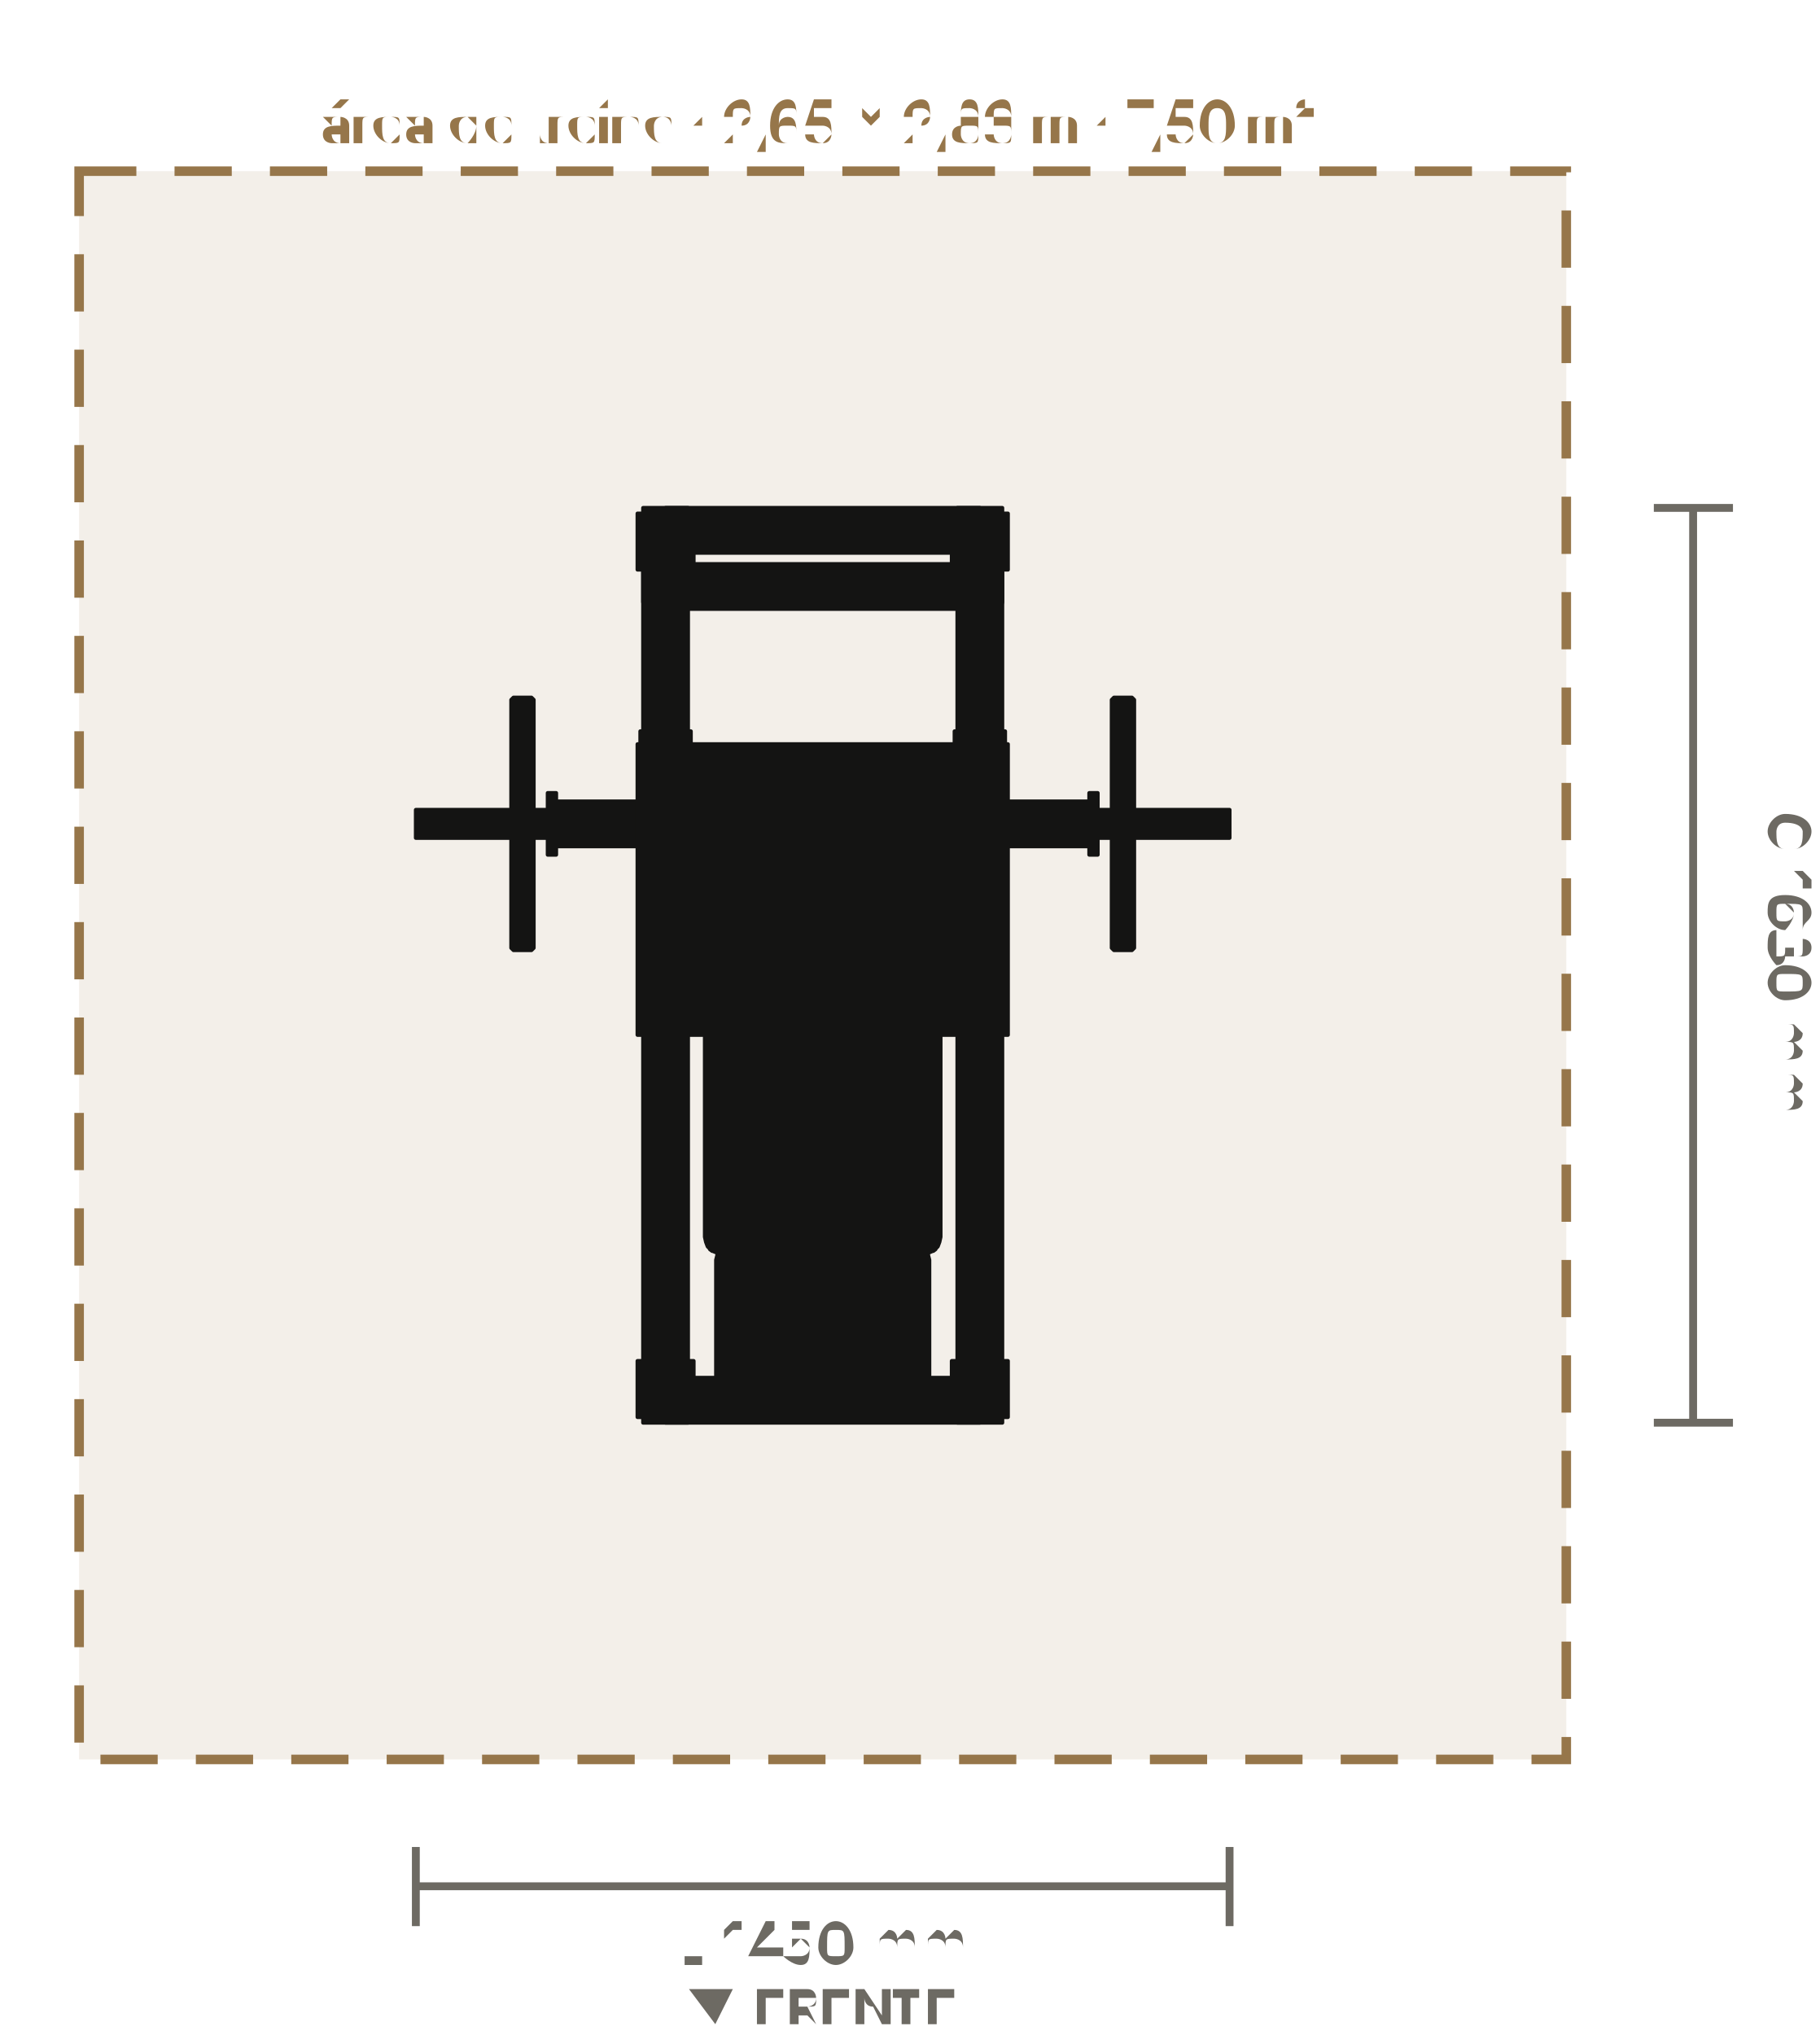
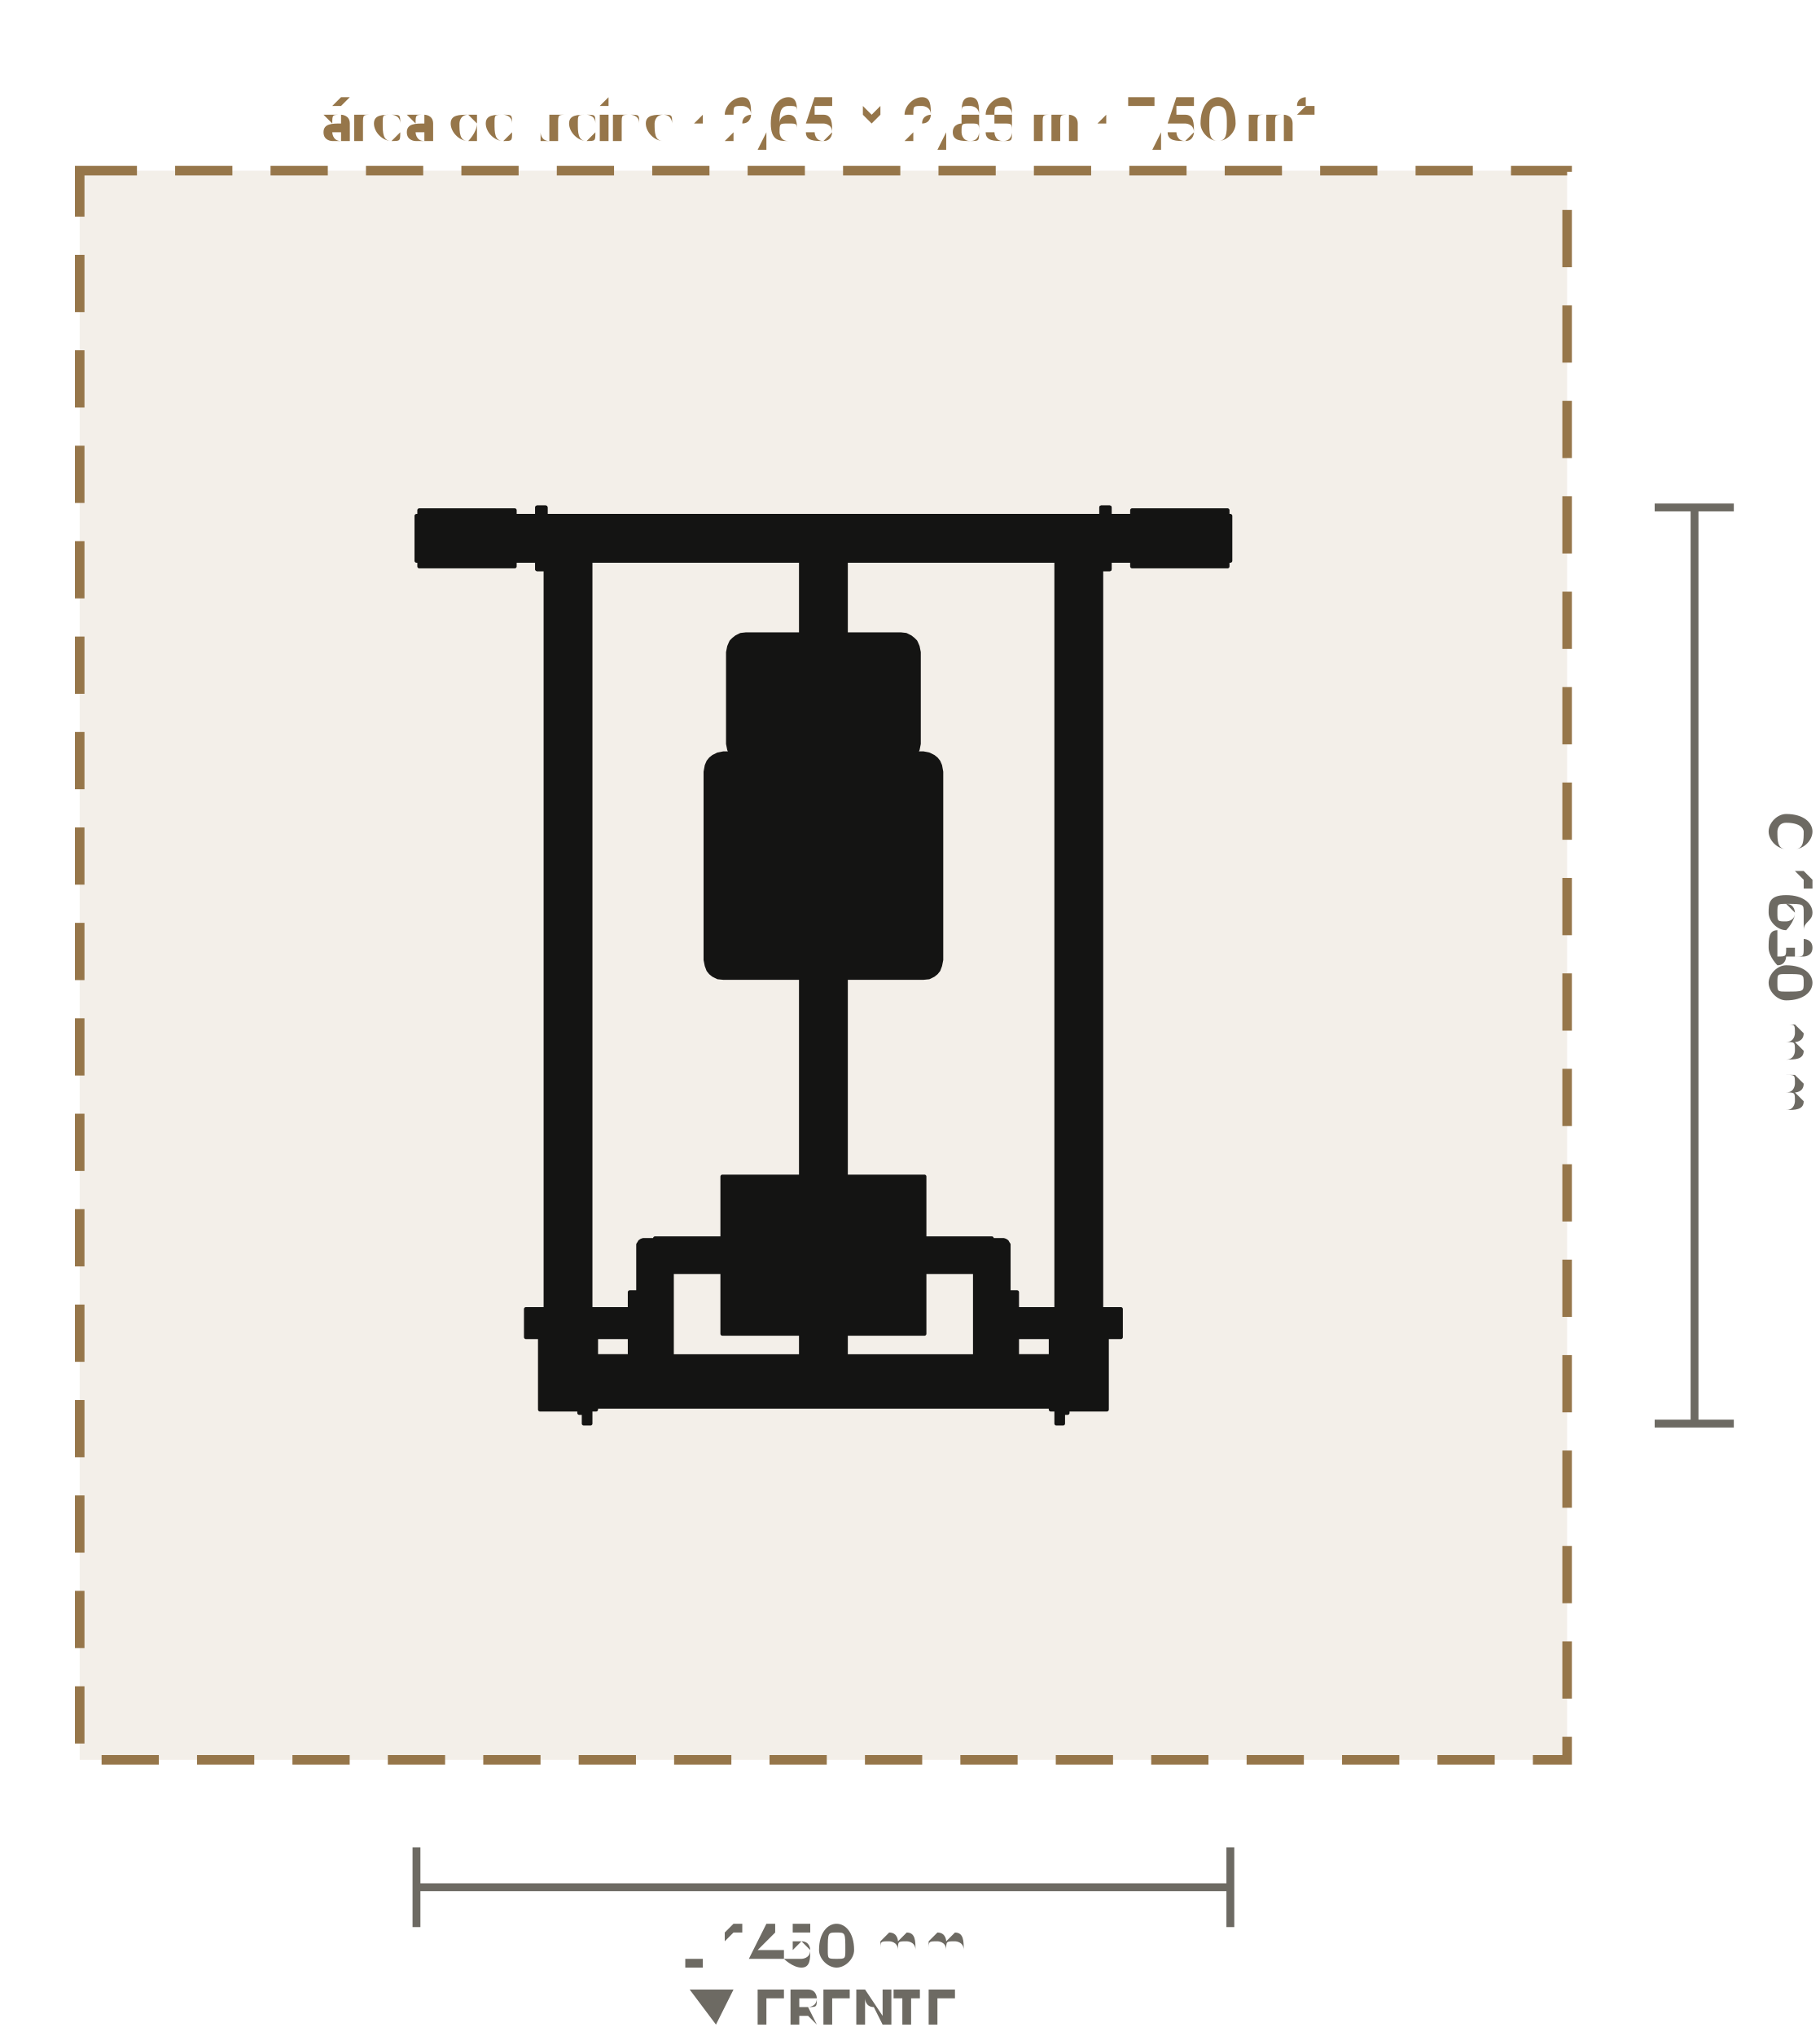
- <svg xmlns="http://www.w3.org/2000/svg" viewBox="-1.466 -1.72 3.242 3.626" role="img" aria-label="Planta do Panturrilha Horizontal (LD-A026): 1450 × 1630 mm, com 60 cm de área de treino em volta" data-equipment="LD-A026" data-unit="m">
-   <rect class="eq-zone" x="-1.325" y="-1.415" width="2.65" height="2.83" style="fill:#96764a;fill-opacity:.12;stroke:#96764a;stroke-width:0.017;stroke-dasharray:0.102 0.068" />
-   <text class="eq-zone-label" x="0" y="-1.466" style="font-family:Barlow,Inter,Arial,sans-serif;font-size:0.097px;fill:#96764a;text-anchor:middle">área de treino · 2,65 × 2,83 m · 7,50 m²</text>
+ <svg xmlns="http://www.w3.org/2000/svg" viewBox="-1.467 -1.72 3.242 3.627" role="img" aria-label="Planta do Panturrilha Horizontal (LD-A026): 1450 × 1631 mm, com 60 cm de área de treino em volta" data-equipment="LD-A026" data-unit="m">
+   <rect class="eq-zone" x="-1.325" y="-1.416" width="2.65" height="2.831" style="fill:#96764a;fill-opacity:.12;stroke:#96764a;stroke-width:0.017;stroke-dasharray:0.102 0.068" />
+   <text class="eq-zone-label" x="0" y="-1.467" style="font-family:Barlow,Inter,Arial,sans-serif;font-size:0.097px;fill:#96764a;text-anchor:middle">área de treino · 2,65 × 2,83 m · 7,50 m²</text>
  <g class="eq-parts">
-     <polygon class="eq-part" points="-0.32,-0.815 -0.24,-0.815 -0.24,0.815 -0.32,0.815" style="fill:#141413;stroke:#141413;stroke-width:0.007;stroke-linejoin:round" />
-     <polygon class="eq-part" points="-0.33,-0.805 -0.23,-0.805 -0.23,-0.705 -0.33,-0.705" style="fill:#141413;stroke:#141413;stroke-width:0.007;stroke-linejoin:round" />
-     <polygon class="eq-part" points="-0.33,0.705 -0.23,0.705 -0.23,0.805 -0.33,0.805" style="fill:#141413;stroke:#141413;stroke-width:0.007;stroke-linejoin:round" />
-     <polygon class="eq-part" points="0.24,-0.815 0.32,-0.815 0.32,0.815 0.24,0.815" style="fill:#141413;stroke:#141413;stroke-width:0.007;stroke-linejoin:round" />
-     <polygon class="eq-part" points="0.23,-0.805 0.33,-0.805 0.33,-0.705 0.23,-0.705" style="fill:#141413;stroke:#141413;stroke-width:0.007;stroke-linejoin:round" />
-     <polygon class="eq-part" points="0.23,0.705 0.33,0.705 0.33,0.805 0.23,0.805" style="fill:#141413;stroke:#141413;stroke-width:0.007;stroke-linejoin:round" />
-     <polygon class="eq-part" points="-0.28,-0.815 0.28,-0.815 0.28,-0.735 -0.28,-0.735" style="fill:#141413;stroke:#141413;stroke-width:0.007;stroke-linejoin:round" />
-     <polygon class="eq-part" points="-0.28,0.735 0.28,0.735 0.28,0.815 -0.28,0.815" style="fill:#141413;stroke:#141413;stroke-width:0.007;stroke-linejoin:round" />
-     <polygon class="eq-part" points="-0.28,-0.215 0.28,-0.215 0.28,-0.135 -0.28,-0.135" style="fill:#141413;stroke:#141413;stroke-width:0.007;stroke-linejoin:round" />
-     <polygon class="eq-part" points="-0.32,-0.203 -0.32,-0.206 -0.318,-0.209 -0.317,-0.211 -0.314,-0.213 -0.311,-0.215 -0.308,-0.215 -0.252,-0.215 -0.249,-0.215 -0.246,-0.213 -0.243,-0.211 -0.242,-0.209 -0.24,-0.206 -0.24,-0.203 -0.24,-0.147 -0.24,-0.144 -0.242,-0.141 -0.243,-0.139 -0.246,-0.137 -0.249,-0.135 -0.252,-0.135 -0.308,-0.135 -0.311,-0.135 -0.314,-0.137 -0.317,-0.139 -0.318,-0.141 -0.32,-0.144 -0.32,-0.147" style="fill:#141413;stroke:#141413;stroke-width:0.007;stroke-linejoin:round" />
-     <polygon class="eq-part" points="-0.307,-0.675 -0.307,-0.681 -0.304,-0.688 -0.299,-0.693 -0.294,-0.697 -0.287,-0.699 -0.28,-0.7 -0.273,-0.699 -0.266,-0.697 -0.261,-0.693 -0.256,-0.688 -0.253,-0.681 -0.253,-0.675 -0.253,-0.175 -0.253,-0.169 -0.256,-0.163 -0.261,-0.157 -0.266,-0.153 -0.273,-0.151 -0.28,-0.15 -0.287,-0.151 -0.294,-0.153 -0.299,-0.157 -0.304,-0.163 -0.307,-0.169 -0.307,-0.175" style="fill:#141413;stroke:#141413;stroke-width:0.007;stroke-linejoin:round" />
-     <polygon class="eq-part" points="-0.305,-0.437 -0.305,-0.44 -0.303,-0.443 -0.301,-0.446 -0.299,-0.447 -0.296,-0.449 -0.293,-0.449 -0.267,-0.449 -0.264,-0.449 -0.261,-0.447 -0.259,-0.446 -0.257,-0.443 -0.255,-0.44 -0.255,-0.437 -0.255,-0.163 -0.255,-0.16 -0.257,-0.157 -0.259,-0.154 -0.261,-0.153 -0.264,-0.151 -0.267,-0.151 -0.293,-0.151 -0.296,-0.151 -0.299,-0.153 -0.301,-0.154 -0.303,-0.157 -0.305,-0.16 -0.305,-0.163" style="fill:#141413;stroke:#141413;stroke-width:0.007;stroke-linejoin:round" />
-     <polygon class="eq-part" points="0.24,-0.203 0.24,-0.206 0.242,-0.209 0.243,-0.211 0.246,-0.213 0.249,-0.215 0.252,-0.215 0.308,-0.215 0.311,-0.215 0.314,-0.213 0.317,-0.211 0.318,-0.209 0.32,-0.206 0.32,-0.203 0.32,-0.147 0.32,-0.144 0.318,-0.141 0.317,-0.139 0.314,-0.137 0.311,-0.135 0.308,-0.135 0.252,-0.135 0.249,-0.135 0.246,-0.137 0.243,-0.139 0.242,-0.141 0.24,-0.144 0.24,-0.147" style="fill:#141413;stroke:#141413;stroke-width:0.007;stroke-linejoin:round" />
-     <polygon class="eq-part" points="0.253,-0.675 0.253,-0.681 0.256,-0.688 0.261,-0.693 0.266,-0.697 0.273,-0.699 0.28,-0.7 0.287,-0.699 0.294,-0.697 0.299,-0.693 0.304,-0.688 0.307,-0.681 0.307,-0.675 0.307,-0.175 0.307,-0.169 0.304,-0.163 0.299,-0.157 0.294,-0.153 0.287,-0.151 0.28,-0.15 0.273,-0.151 0.266,-0.153 0.261,-0.157 0.256,-0.163 0.253,-0.169 0.253,-0.175" style="fill:#141413;stroke:#141413;stroke-width:0.007;stroke-linejoin:round" />
-     <polygon class="eq-part" points="0.255,-0.437 0.255,-0.44 0.257,-0.443 0.259,-0.446 0.261,-0.447 0.264,-0.449 0.267,-0.449 0.293,-0.449 0.296,-0.449 0.299,-0.447 0.301,-0.446 0.303,-0.443 0.305,-0.44 0.305,-0.437 0.305,-0.163 0.305,-0.16 0.303,-0.157 0.301,-0.154 0.299,-0.153 0.296,-0.151 0.293,-0.151 0.267,-0.151 0.264,-0.151 0.261,-0.153 0.259,-0.154 0.257,-0.157 0.255,-0.16 0.255,-0.163" style="fill:#141413;stroke:#141413;stroke-width:0.007;stroke-linejoin:round" />
-     <polygon class="eq-part" points="-0.32,-0.703 -0.318,-0.709 -0.314,-0.713 -0.308,-0.715 0.308,-0.715 0.314,-0.713 0.318,-0.709 0.32,-0.703 0.32,-0.647 0.318,-0.641 0.314,-0.637 0.308,-0.635 -0.308,-0.635 -0.314,-0.637 -0.318,-0.641 -0.32,-0.647" style="fill:#141413;stroke:#141413;stroke-width:0.007;stroke-linejoin:round" />
-     <polygon class="eq-part" points="-0.475,-0.292 0.475,-0.292 0.475,-0.212 -0.475,-0.212" style="fill:#141413;stroke:#141413;stroke-width:0.007;stroke-linejoin:round" />
-     <polygon class="eq-part" points="-0.325,-0.417 -0.235,-0.417 -0.235,-0.233 -0.325,-0.233" style="fill:#141413;stroke:#141413;stroke-width:0.007;stroke-linejoin:round" />
-     <polygon class="eq-part" points="-0.49,-0.307 -0.475,-0.307 -0.475,-0.197 -0.49,-0.197" style="fill:#141413;stroke:#141413;stroke-width:0.007;stroke-linejoin:round" />
-     <polygon class="eq-part" points="-0.725,-0.277 -0.49,-0.277 -0.49,-0.227 -0.725,-0.227" style="fill:#141413;stroke:#141413;stroke-width:0.007;stroke-linejoin:round" />
-     <polygon class="eq-part" points="-0.555,-0.473 -0.551,-0.477 -0.519,-0.477 -0.515,-0.473 -0.515,-0.031 -0.519,-0.027 -0.551,-0.027 -0.555,-0.031" style="fill:#141413;stroke:#141413;stroke-width:0.007;stroke-linejoin:round" />
-     <polygon class="eq-part" points="0.235,-0.417 0.325,-0.417 0.325,-0.233 0.235,-0.233" style="fill:#141413;stroke:#141413;stroke-width:0.007;stroke-linejoin:round" />
-     <polygon class="eq-part" points="0.475,-0.307 0.49,-0.307 0.49,-0.197 0.475,-0.197" style="fill:#141413;stroke:#141413;stroke-width:0.007;stroke-linejoin:round" />
-     <polygon class="eq-part" points="0.49,-0.277 0.725,-0.277 0.725,-0.227 0.49,-0.227" style="fill:#141413;stroke:#141413;stroke-width:0.007;stroke-linejoin:round" />
-     <polygon class="eq-part" points="0.515,-0.473 0.519,-0.477 0.551,-0.477 0.555,-0.473 0.555,-0.031 0.551,-0.027 0.519,-0.027 0.515,-0.031" style="fill:#141413;stroke:#141413;stroke-width:0.007;stroke-linejoin:round" />
-     <polygon class="eq-part" points="-0.33,-0.394 0.33,-0.394 0.33,0.124 -0.33,0.124" style="fill:#141413;stroke:#141413;stroke-width:0.007;stroke-linejoin:round" />
-     <polygon class="eq-part" points="-0.03,-0.26 -0.03,-0.261 -0.028,-0.263 -0.026,-0.264 -0.024,-0.264 -0.021,-0.265 -0.018,-0.265 0.018,-0.265 0.021,-0.265 0.024,-0.264 0.026,-0.264 0.028,-0.263 0.03,-0.261 0.03,-0.26 0.03,-0.145 0.03,-0.144 0.028,-0.142 0.026,-0.141 0.024,-0.141 0.021,-0.14 0.018,-0.14 -0.018,-0.14 -0.021,-0.14 -0.024,-0.141 -0.026,-0.141 -0.028,-0.142 -0.03,-0.144 -0.03,-0.145" style="fill:#141413;stroke:#141413;stroke-width:0.007;stroke-linejoin:round" />
-     <polygon class="eq-part" points="-0.21,0.126 -0.208,0.117 -0.205,0.109 -0.201,0.105 -0.201,0.104 -0.197,0.101 -0.196,0.101 -0.189,0.098 -0.18,0.096 0.18,0.096 0.189,0.098 0.196,0.101 0.197,0.101 0.201,0.104 0.201,0.105 0.205,0.109 0.208,0.117 0.21,0.126 0.21,0.484 0.208,0.493 0.205,0.501 0.201,0.505 0.201,0.506 0.197,0.509 0.196,0.509 0.189,0.512 0.18,0.514 -0.18,0.514 -0.189,0.512 -0.196,0.509 -0.197,0.509 -0.201,0.506 -0.201,0.505 -0.205,0.501 -0.208,0.493 -0.21,0.484" style="fill:#141413;stroke:#141413;stroke-width:0.007;stroke-linejoin:round" />
-     <polygon class="eq-part" points="-0.04,0.277 -0.04,0.274 -0.038,0.271 -0.036,0.269 -0.034,0.267 -0.031,0.265 -0.028,0.265 0.028,0.265 0.031,0.265 0.034,0.267 0.036,0.269 0.038,0.271 0.04,0.274 0.04,0.277 0.04,0.333 0.04,0.336 0.038,0.339 0.036,0.342 0.034,0.343 0.031,0.345 0.028,0.345 -0.028,0.345 -0.031,0.345 -0.034,0.343 -0.036,0.342 -0.038,0.339 -0.04,0.336 -0.04,0.333" style="fill:#141413;stroke:#141413;stroke-width:0.007;stroke-linejoin:round" />
-     <polygon class="eq-part" points="-0.288,0.205 -0.252,0.205 -0.252,0.385 -0.288,0.385" style="fill:#141413;stroke:#141413;stroke-width:0.007;stroke-linejoin:round" />
-     <polygon class="eq-part" points="0.252,0.205 0.288,0.205 0.288,0.385 0.252,0.385" style="fill:#141413;stroke:#141413;stroke-width:0.007;stroke-linejoin:round" />
-     <polygon class="eq-part" points="-0.19,0.525 -0.188,0.517 -0.187,0.512 -0.184,0.506 -0.181,0.503 -0.178,0.5 -0.173,0.497 -0.166,0.494 -0.158,0.493 0.158,0.493 0.166,0.494 0.173,0.497 0.178,0.5 0.181,0.503 0.184,0.506 0.187,0.512 0.188,0.517 0.19,0.525 0.19,0.745 0.188,0.753 0.187,0.758 0.184,0.764 0.181,0.766 0.178,0.769 0.173,0.773 0.166,0.776 0.158,0.777 -0.158,0.777 -0.166,0.776 -0.173,0.773 -0.178,0.769 -0.181,0.766 -0.184,0.764 -0.187,0.758 -0.188,0.753 -0.19,0.745" style="fill:#141413;stroke:#141413;stroke-width:0.007;stroke-linejoin:round" />
-     <polygon class="eq-part" points="-0.04,0.58 -0.04,0.577 -0.038,0.574 -0.036,0.572 -0.034,0.57 -0.031,0.568 -0.028,0.568 0.028,0.568 0.031,0.568 0.034,0.57 0.036,0.572 0.038,0.574 0.04,0.577 0.04,0.58 0.04,0.643 0.04,0.646 0.038,0.649 0.036,0.651 0.034,0.653 0.031,0.655 0.028,0.655 -0.028,0.655 -0.031,0.655 -0.034,0.653 -0.036,0.651 -0.038,0.649 -0.04,0.646 -0.04,0.643" style="fill:#141413;stroke:#141413;stroke-width:0.007;stroke-linejoin:round" />
+     <polygon class="eq-part" points="-0.495,-0.801 -0.415,-0.801 -0.415,0.786 -0.495,0.786" style="fill:#141413;stroke:#141413;stroke-width:0.007;stroke-linejoin:round" />
+     <polygon class="eq-part" points="-0.72,-0.811 -0.55,-0.811 -0.55,-0.711 -0.72,-0.711" style="fill:#141413;stroke:#141413;stroke-width:0.007;stroke-linejoin:round" />
+     <polygon class="eq-part" points="-0.505,0.621 -0.405,0.621 -0.405,0.791 -0.505,0.791" style="fill:#141413;stroke:#141413;stroke-width:0.007;stroke-linejoin:round" />
+     <polygon class="eq-part" points="0.415,-0.801 0.495,-0.801 0.495,0.786 0.415,0.786" style="fill:#141413;stroke:#141413;stroke-width:0.007;stroke-linejoin:round" />
+     <polygon class="eq-part" points="0.55,-0.811 0.72,-0.811 0.72,-0.711 0.55,-0.711" style="fill:#141413;stroke:#141413;stroke-width:0.007;stroke-linejoin:round" />
+     <polygon class="eq-part" points="0.405,0.621 0.505,0.621 0.505,0.791 0.405,0.791" style="fill:#141413;stroke:#141413;stroke-width:0.007;stroke-linejoin:round" />
+     <polygon class="eq-part" points="-0.725,-0.801 0.725,-0.801 0.725,-0.721 -0.725,-0.721" style="fill:#141413;stroke:#141413;stroke-width:0.007;stroke-linejoin:round" />
+     <polygon class="eq-part" points="-0.455,0.706 0.455,0.706 0.455,0.786 -0.455,0.786" style="fill:#141413;stroke:#141413;stroke-width:0.007;stroke-linejoin:round" />
+     <polygon class="eq-part" points="-0.04,-0.761 0.04,-0.761 0.04,0.746 -0.04,0.746" style="fill:#141413;stroke:#141413;stroke-width:0.007;stroke-linejoin:round" />
+     <polygon class="eq-part" points="-0.035,-0.201 -0.035,-0.204 -0.033,-0.207 -0.032,-0.209 -0.029,-0.211 -0.026,-0.212 -0.023,-0.213 0.023,-0.213 0.026,-0.212 0.029,-0.211 0.032,-0.209 0.033,-0.207 0.035,-0.204 0.035,-0.201 0.035,-0.155 0.035,-0.152 0.033,-0.149 0.032,-0.146 0.029,-0.144 0.026,-0.143 0.023,-0.143 -0.023,-0.143 -0.026,-0.143 -0.029,-0.144 -0.032,-0.146 -0.033,-0.149 -0.035,-0.152 -0.035,-0.155" style="fill:#141413;stroke:#141413;stroke-width:0.007;stroke-linejoin:round" />
+     <polygon class="eq-part" points="0.035,-0.2 0.047,-0.2 0.047,-0.155 0.035,-0.155" style="fill:#141413;stroke:#141413;stroke-width:0.007;stroke-linejoin:round" />
+     <polygon class="eq-part" points="0.033,-0.178 0.033,-0.18 0.033,-0.181 0.033,-0.183 0.034,-0.184 0.034,-0.185 0.035,-0.185 0.115,-0.185 0.116,-0.185 0.116,-0.184 0.117,-0.183 0.117,-0.181 0.117,-0.18 0.117,-0.178 0.117,-0.176 0.117,-0.174 0.117,-0.173 0.116,-0.172 0.116,-0.171 0.115,-0.171 0.035,-0.171 0.034,-0.171 0.034,-0.172 0.033,-0.173 0.033,-0.174 0.033,-0.176" style="fill:#141413;stroke:#141413;stroke-width:0.007;stroke-linejoin:round" />
+     <polygon class="eq-part" points="-0.21,-0.345 -0.208,-0.356 -0.205,-0.363 -0.201,-0.368 -0.196,-0.372 -0.188,-0.376 -0.178,-0.378 0.178,-0.378 0.188,-0.376 0.196,-0.372 0.201,-0.368 0.205,-0.363 0.208,-0.356 0.21,-0.345 0.21,-0.01 0.208,0 0.205,0.008 0.201,0.013 0.196,0.017 0.188,0.021 0.178,0.022 -0.178,0.022 -0.188,0.021 -0.196,0.017 -0.201,0.013 -0.205,0.008 -0.208,0 -0.21,-0.01" style="fill:#141413;stroke:#141413;stroke-width:0.007;stroke-linejoin:round" />
+     <polygon class="eq-part" points="-0.17,-0.558 -0.168,-0.568 -0.165,-0.575 -0.164,-0.577 -0.16,-0.581 -0.155,-0.585 -0.147,-0.589 -0.138,-0.59 0.138,-0.59 0.147,-0.589 0.155,-0.585 0.16,-0.581 0.164,-0.577 0.165,-0.575 0.168,-0.568 0.17,-0.558 0.17,-0.395 0.168,-0.385 0.165,-0.378 0.164,-0.376 0.16,-0.372 0.155,-0.368 0.147,-0.364 0.138,-0.363 -0.138,-0.363 -0.147,-0.364 -0.155,-0.368 -0.16,-0.372 -0.164,-0.376 -0.165,-0.378 -0.168,-0.385 -0.17,-0.395" style="fill:#141413;stroke:#141413;stroke-width:0.007;stroke-linejoin:round" />
+     <polygon class="eq-part" points="-0.03,-0.59 -0.028,-0.596 -0.024,-0.601 -0.018,-0.602 0.018,-0.602 0.024,-0.601 0.028,-0.596 0.03,-0.59 0.03,-0.44 0.028,-0.434 0.024,-0.429 0.018,-0.428 -0.018,-0.428 -0.024,-0.429 -0.028,-0.434 -0.03,-0.44" style="fill:#141413;stroke:#141413;stroke-width:0.007;stroke-linejoin:round" />
+     <polygon class="eq-part" points="-0.04,0.696 0.04,0.696 0.04,0.776 -0.04,0.776" style="fill:#141413;stroke:#141413;stroke-width:0.007;stroke-linejoin:round" />
+     <polygon class="eq-part" points="0.27,0.499 0.27,0.497 0.272,0.494 0.274,0.492 0.276,0.49 0.279,0.489 0.282,0.489 0.318,0.489 0.321,0.489 0.324,0.49 0.327,0.492 0.328,0.494 0.33,0.497 0.33,0.499 0.33,0.752 0.33,0.754 0.328,0.757 0.327,0.759 0.324,0.761 0.321,0.762 0.318,0.762 0.282,0.762 0.279,0.762 0.276,0.761 0.274,0.759 0.272,0.757 0.27,0.754 0.27,0.752" style="fill:#141413;stroke:#141413;stroke-width:0.007;stroke-linejoin:round" />
+     <polygon class="eq-part" points="0.33,0.582 0.345,0.582 0.345,0.692 0.33,0.692" style="fill:#141413;stroke:#141413;stroke-width:0.007;stroke-linejoin:round" />
+     <polygon class="eq-part" points="0.345,0.612 0.53,0.612 0.53,0.662 0.345,0.662" style="fill:#141413;stroke:#141413;stroke-width:0.007;stroke-linejoin:round" />
+     <polygon class="eq-part" points="-0.33,0.499 -0.33,0.497 -0.328,0.494 -0.327,0.492 -0.324,0.49 -0.321,0.489 -0.318,0.489 -0.282,0.489 -0.279,0.489 -0.276,0.49 -0.274,0.492 -0.272,0.494 -0.27,0.497 -0.27,0.499 -0.27,0.752 -0.27,0.754 -0.272,0.757 -0.274,0.759 -0.276,0.761 -0.279,0.762 -0.282,0.762 -0.318,0.762 -0.321,0.762 -0.324,0.761 -0.327,0.759 -0.328,0.757 -0.33,0.754 -0.33,0.752" style="fill:#141413;stroke:#141413;stroke-width:0.007;stroke-linejoin:round" />
+     <polygon class="eq-part" points="-0.345,0.582 -0.33,0.582 -0.33,0.692 -0.345,0.692" style="fill:#141413;stroke:#141413;stroke-width:0.007;stroke-linejoin:round" />
+     <polygon class="eq-part" points="-0.53,0.612 -0.345,0.612 -0.345,0.662 -0.53,0.662" style="fill:#141413;stroke:#141413;stroke-width:0.007;stroke-linejoin:round" />
+     <polygon class="eq-part" points="-0.3,0.713 0.3,0.713 0.3,0.758 -0.3,0.758" style="fill:#141413;stroke:#141413;stroke-width:0.007;stroke-linejoin:round" />
+     <polygon class="eq-part" points="-0.3,0.486 0.3,0.486 0.3,0.546 -0.3,0.546" style="fill:#141413;stroke:#141413;stroke-width:0.007;stroke-linejoin:round" />
+     <polygon class="eq-part" points="-0.18,0.376 0.18,0.376 0.18,0.656 -0.18,0.656" style="fill:#141413;stroke:#141413;stroke-width:0.007;stroke-linejoin:round" />
+     <polygon class="eq-part" points="0.335,0.708 0.335,0.705 0.337,0.702 0.339,0.699 0.341,0.697 0.344,0.696 0.347,0.696 0.403,0.696 0.406,0.696 0.409,0.697 0.411,0.699 0.413,0.702 0.415,0.705 0.415,0.708 0.415,0.764 0.415,0.767 0.413,0.77 0.411,0.772 0.409,0.774 0.406,0.775 0.403,0.776 0.347,0.776 0.344,0.775 0.341,0.774 0.339,0.772 0.337,0.77 0.335,0.767 0.335,0.764" style="fill:#141413;stroke:#141413;stroke-width:0.007;stroke-linejoin:round" />
+     <polygon class="eq-part" points="-0.415,0.708 -0.415,0.705 -0.413,0.702 -0.411,0.699 -0.409,0.697 -0.406,0.696 -0.403,0.696 -0.347,0.696 -0.344,0.696 -0.341,0.697 -0.339,0.699 -0.337,0.702 -0.335,0.705 -0.335,0.708 -0.335,0.764 -0.335,0.767 -0.337,0.77 -0.339,0.772 -0.341,0.774 -0.344,0.775 -0.347,0.776 -0.403,0.776 -0.406,0.775 -0.409,0.774 -0.411,0.772 -0.413,0.77 -0.415,0.767 -0.415,0.764" style="fill:#141413;stroke:#141413;stroke-width:0.007;stroke-linejoin:round" />
+     <polygon class="eq-part" points="-0.455,0.696 0.455,0.696 0.455,0.776 -0.455,0.776" style="fill:#141413;stroke:#141413;stroke-width:0.007;stroke-linejoin:round" />
+     <polygon class="eq-part" points="0.415,0.656 0.427,0.656 0.427,0.816 0.415,0.816" style="fill:#141413;stroke:#141413;stroke-width:0.007;stroke-linejoin:round" />
+     <polygon class="eq-part" points="0.427,0.675 0.435,0.675 0.435,0.697 0.427,0.697" style="fill:#141413;stroke:#141413;stroke-width:0.007;stroke-linejoin:round" />
+     <polygon class="eq-part" points="0.427,0.775 0.435,0.775 0.435,0.797 0.427,0.797" style="fill:#141413;stroke:#141413;stroke-width:0.007;stroke-linejoin:round" />
+     <polygon class="eq-part" points="-0.427,0.656 -0.415,0.656 -0.415,0.816 -0.427,0.816" style="fill:#141413;stroke:#141413;stroke-width:0.007;stroke-linejoin:round" />
+     <polygon class="eq-part" points="-0.435,0.675 -0.427,0.675 -0.427,0.697 -0.435,0.697" style="fill:#141413;stroke:#141413;stroke-width:0.007;stroke-linejoin:round" />
+     <polygon class="eq-part" points="-0.435,0.775 -0.427,0.775 -0.427,0.797 -0.435,0.797" style="fill:#141413;stroke:#141413;stroke-width:0.007;stroke-linejoin:round" />
+     <polygon class="eq-part" points="-0.495,-0.789 -0.493,-0.795 -0.489,-0.799 -0.483,-0.801 0.483,-0.801 0.489,-0.799 0.493,-0.795 0.495,-0.789 0.495,-0.733 0.493,-0.727 0.489,-0.722 0.483,-0.721 -0.483,-0.721 -0.489,-0.722 -0.493,-0.727 -0.495,-0.733" style="fill:#141413;stroke:#141413;stroke-width:0.007;stroke-linejoin:round" />
+     <polygon class="eq-part" points="0.43,-0.772 0.43,-0.775 0.432,-0.778 0.433,-0.78 0.436,-0.782 0.439,-0.783 0.442,-0.783 0.468,-0.783 0.471,-0.783 0.474,-0.782 0.476,-0.78 0.478,-0.778 0.48,-0.775 0.48,-0.772 0.48,-0.349 0.48,-0.346 0.478,-0.343 0.476,-0.341 0.474,-0.339 0.471,-0.338 0.468,-0.338 0.442,-0.338 0.439,-0.338 0.436,-0.339 0.433,-0.341 0.432,-0.343 0.43,-0.346 0.43,-0.349" style="fill:#141413;stroke:#141413;stroke-width:0.007;stroke-linejoin:round" />
+     <polygon class="eq-part" points="0.495,-0.816 0.51,-0.816 0.51,-0.706 0.495,-0.706" style="fill:#141413;stroke:#141413;stroke-width:0.007;stroke-linejoin:round" />
+     <polygon class="eq-part" points="0.51,-0.786 0.675,-0.786 0.675,-0.736 0.51,-0.736" style="fill:#141413;stroke:#141413;stroke-width:0.007;stroke-linejoin:round" />
+     <polygon class="eq-part" points="0.495,-0.816 0.51,-0.816 0.51,-0.706 0.495,-0.706" style="fill:#141413;stroke:#141413;stroke-width:0.007;stroke-linejoin:round" />
+     <polygon class="eq-part" points="0.51,-0.786 0.675,-0.786 0.675,-0.736 0.51,-0.736" style="fill:#141413;stroke:#141413;stroke-width:0.007;stroke-linejoin:round" />
+     <polygon class="eq-part" points="-0.48,-0.772 -0.48,-0.775 -0.478,-0.778 -0.476,-0.78 -0.474,-0.782 -0.471,-0.783 -0.468,-0.783 -0.442,-0.783 -0.439,-0.783 -0.436,-0.782 -0.433,-0.78 -0.432,-0.778 -0.43,-0.775 -0.43,-0.772 -0.43,-0.349 -0.43,-0.346 -0.432,-0.343 -0.433,-0.341 -0.436,-0.339 -0.439,-0.338 -0.442,-0.338 -0.468,-0.338 -0.471,-0.338 -0.474,-0.339 -0.476,-0.341 -0.478,-0.343 -0.48,-0.346 -0.48,-0.349" style="fill:#141413;stroke:#141413;stroke-width:0.007;stroke-linejoin:round" />
+     <polygon class="eq-part" points="-0.51,-0.816 -0.495,-0.816 -0.495,-0.706 -0.51,-0.706" style="fill:#141413;stroke:#141413;stroke-width:0.007;stroke-linejoin:round" />
+     <polygon class="eq-part" points="-0.675,-0.786 -0.51,-0.786 -0.51,-0.736 -0.675,-0.736" style="fill:#141413;stroke:#141413;stroke-width:0.007;stroke-linejoin:round" />
+     <polygon class="eq-part" points="-0.51,-0.816 -0.495,-0.816 -0.495,-0.706 -0.51,-0.706" style="fill:#141413;stroke:#141413;stroke-width:0.007;stroke-linejoin:round" />
+     <polygon class="eq-part" points="-0.675,-0.786 -0.51,-0.786 -0.51,-0.736 -0.675,-0.736" style="fill:#141413;stroke:#141413;stroke-width:0.007;stroke-linejoin:round" />
  </g>
-   <line class="eq-dim" x1="-0.725" y1="1.641" x2="0.725" y2="1.641" style="stroke:#6d6a63;stroke-width:0.014" />
-   <line class="eq-dim" x1="-0.725" y1="1.571" x2="-0.725" y2="1.712" style="stroke:#6d6a63;stroke-width:0.014" />
-   <line class="eq-dim" x1="0.725" y1="1.571" x2="0.725" y2="1.712" style="stroke:#6d6a63;stroke-width:0.014" />
-   <text class="eq-text" x="0" y="1.784" style="font-family:Barlow,Inter,Arial,sans-serif;font-size:0.102px;fill:#6d6a63;text-anchor:middle">L 1450 mm</text>
-   <line class="eq-dim" x1="1.551" y1="-0.815" x2="1.551" y2="0.815" style="stroke:#6d6a63;stroke-width:0.014" />
-   <line class="eq-dim" x1="1.481" y1="-0.815" x2="1.622" y2="-0.815" style="stroke:#6d6a63;stroke-width:0.014" />
-   <line class="eq-dim" x1="1.481" y1="0.815" x2="1.622" y2="0.815" style="stroke:#6d6a63;stroke-width:0.014" />
-   <text class="eq-text" x="1.684" y="0" transform="rotate(90 1.6838 0)" style="font-family:Barlow,Inter,Arial,sans-serif;font-size:0.102px;fill:#6d6a63;text-anchor:middle">C 1630 mm</text>
-   <text class="eq-text" x="0" y="1.886" style="font-family:Barlow,Inter,Arial,sans-serif;font-size:0.102px;fill:#6d6a63;text-anchor:middle;font-size:0.082px;letter-spacing:.1em">▼ FRENTE</text>
+   <line class="eq-dim" x1="-0.725" y1="1.642" x2="0.725" y2="1.642" style="stroke:#6d6a63;stroke-width:0.014" />
+   <line class="eq-dim" x1="-0.725" y1="1.571" x2="-0.725" y2="1.713" style="stroke:#6d6a63;stroke-width:0.014" />
+   <line class="eq-dim" x1="0.725" y1="1.571" x2="0.725" y2="1.713" style="stroke:#6d6a63;stroke-width:0.014" />
+   <text class="eq-text" x="0" y="1.785" style="font-family:Barlow,Inter,Arial,sans-serif;font-size:0.102px;fill:#6d6a63;text-anchor:middle">L 1450 mm</text>
+   <line class="eq-dim" x1="1.552" y1="-0.816" x2="1.552" y2="0.816" style="stroke:#6d6a63;stroke-width:0.014" />
+   <line class="eq-dim" x1="1.481" y1="-0.816" x2="1.622" y2="-0.816" style="stroke:#6d6a63;stroke-width:0.014" />
+   <line class="eq-dim" x1="1.481" y1="0.816" x2="1.622" y2="0.816" style="stroke:#6d6a63;stroke-width:0.014" />
+   <text class="eq-text" x="1.684" y="0" transform="rotate(90 1.684 0)" style="font-family:Barlow,Inter,Arial,sans-serif;font-size:0.102px;fill:#6d6a63;text-anchor:middle">C 1630 mm</text>
+   <text class="eq-text" x="0" y="1.887" style="font-family:Barlow,Inter,Arial,sans-serif;font-size:0.102px;fill:#6d6a63;text-anchor:middle;font-size:0.082px;letter-spacing:.1em">▼ FRENTE</text>
</svg>
